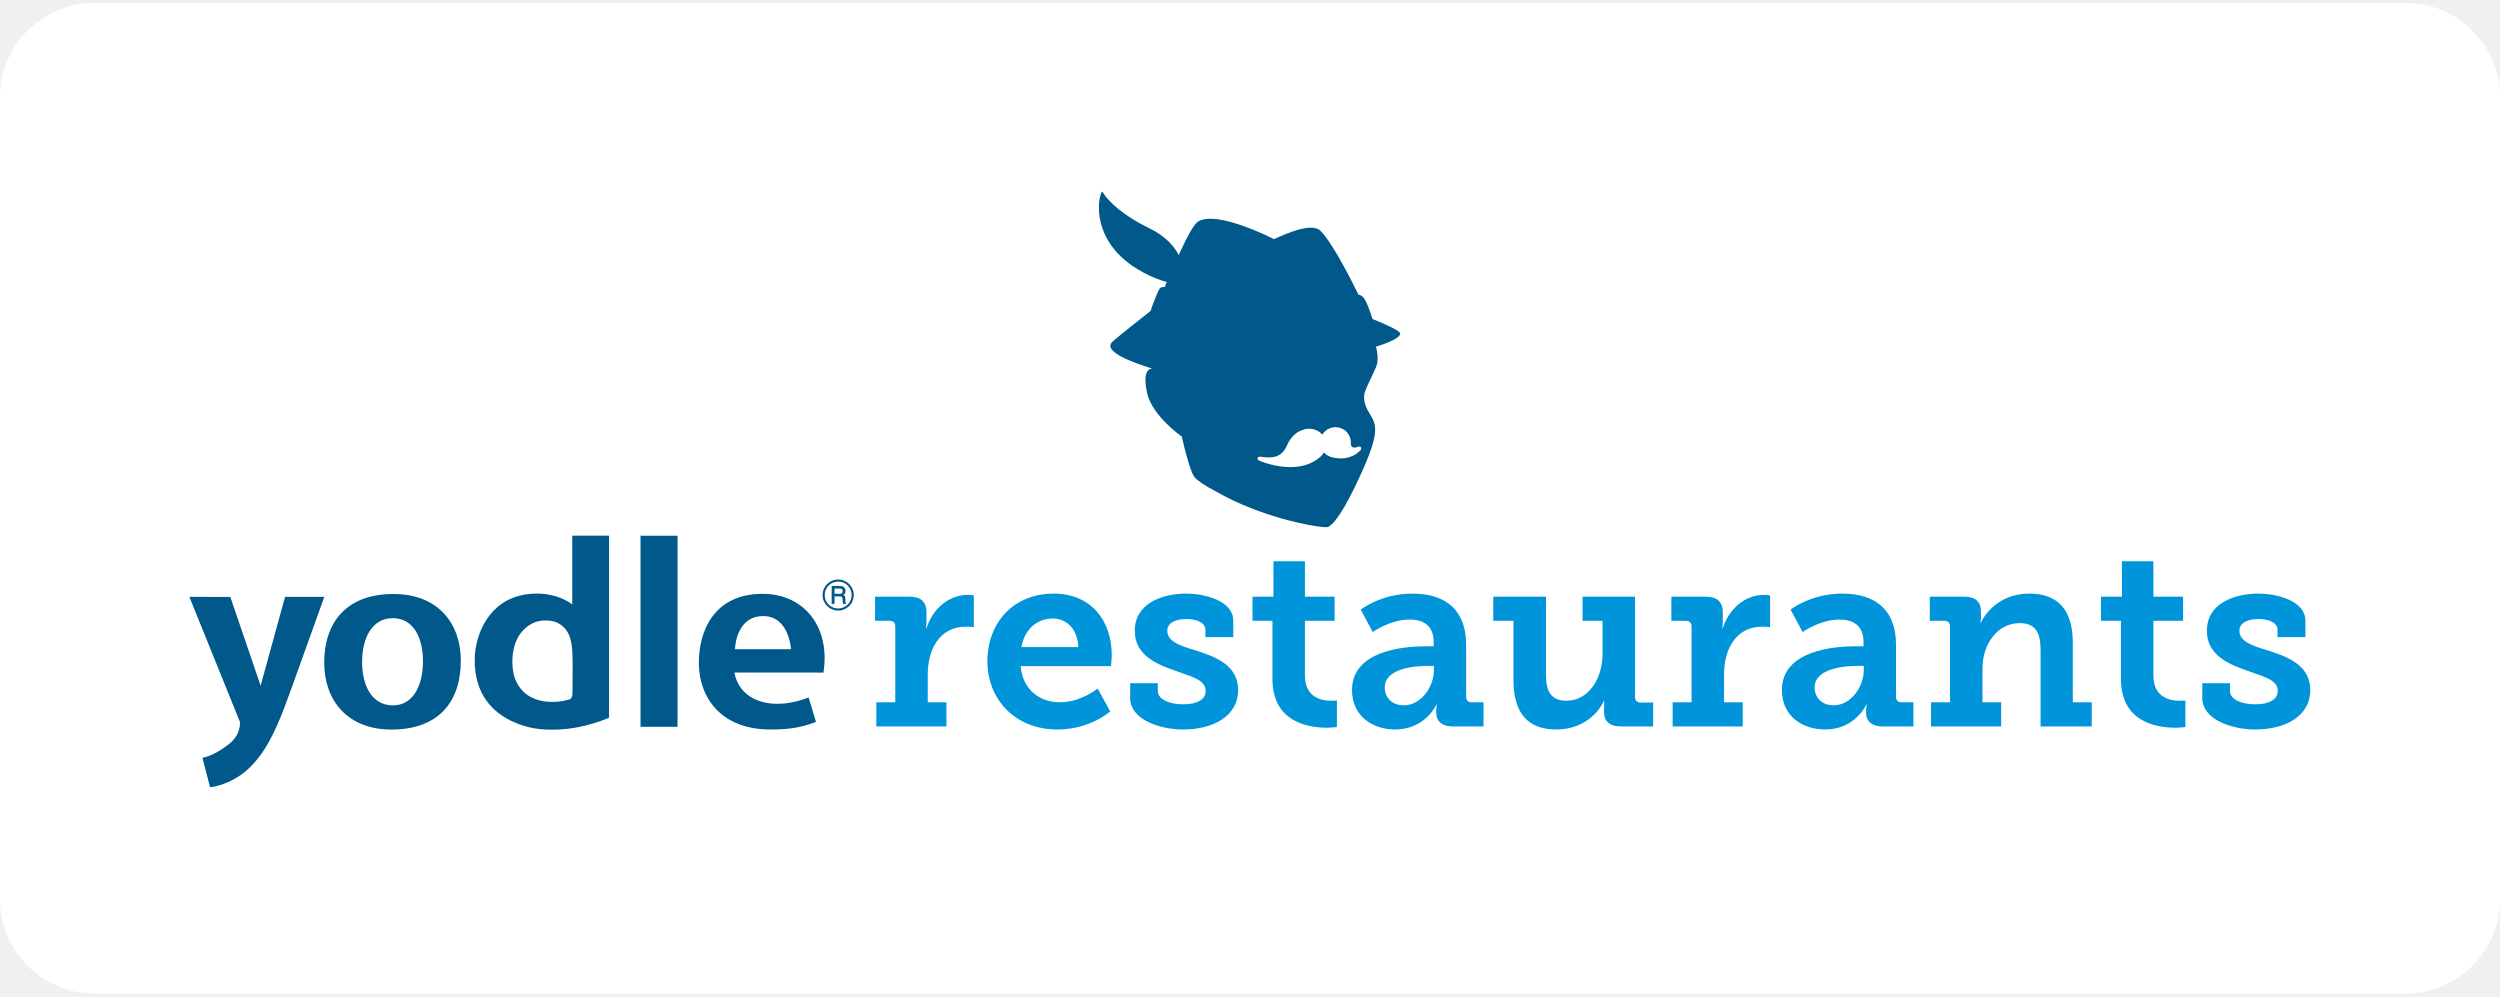
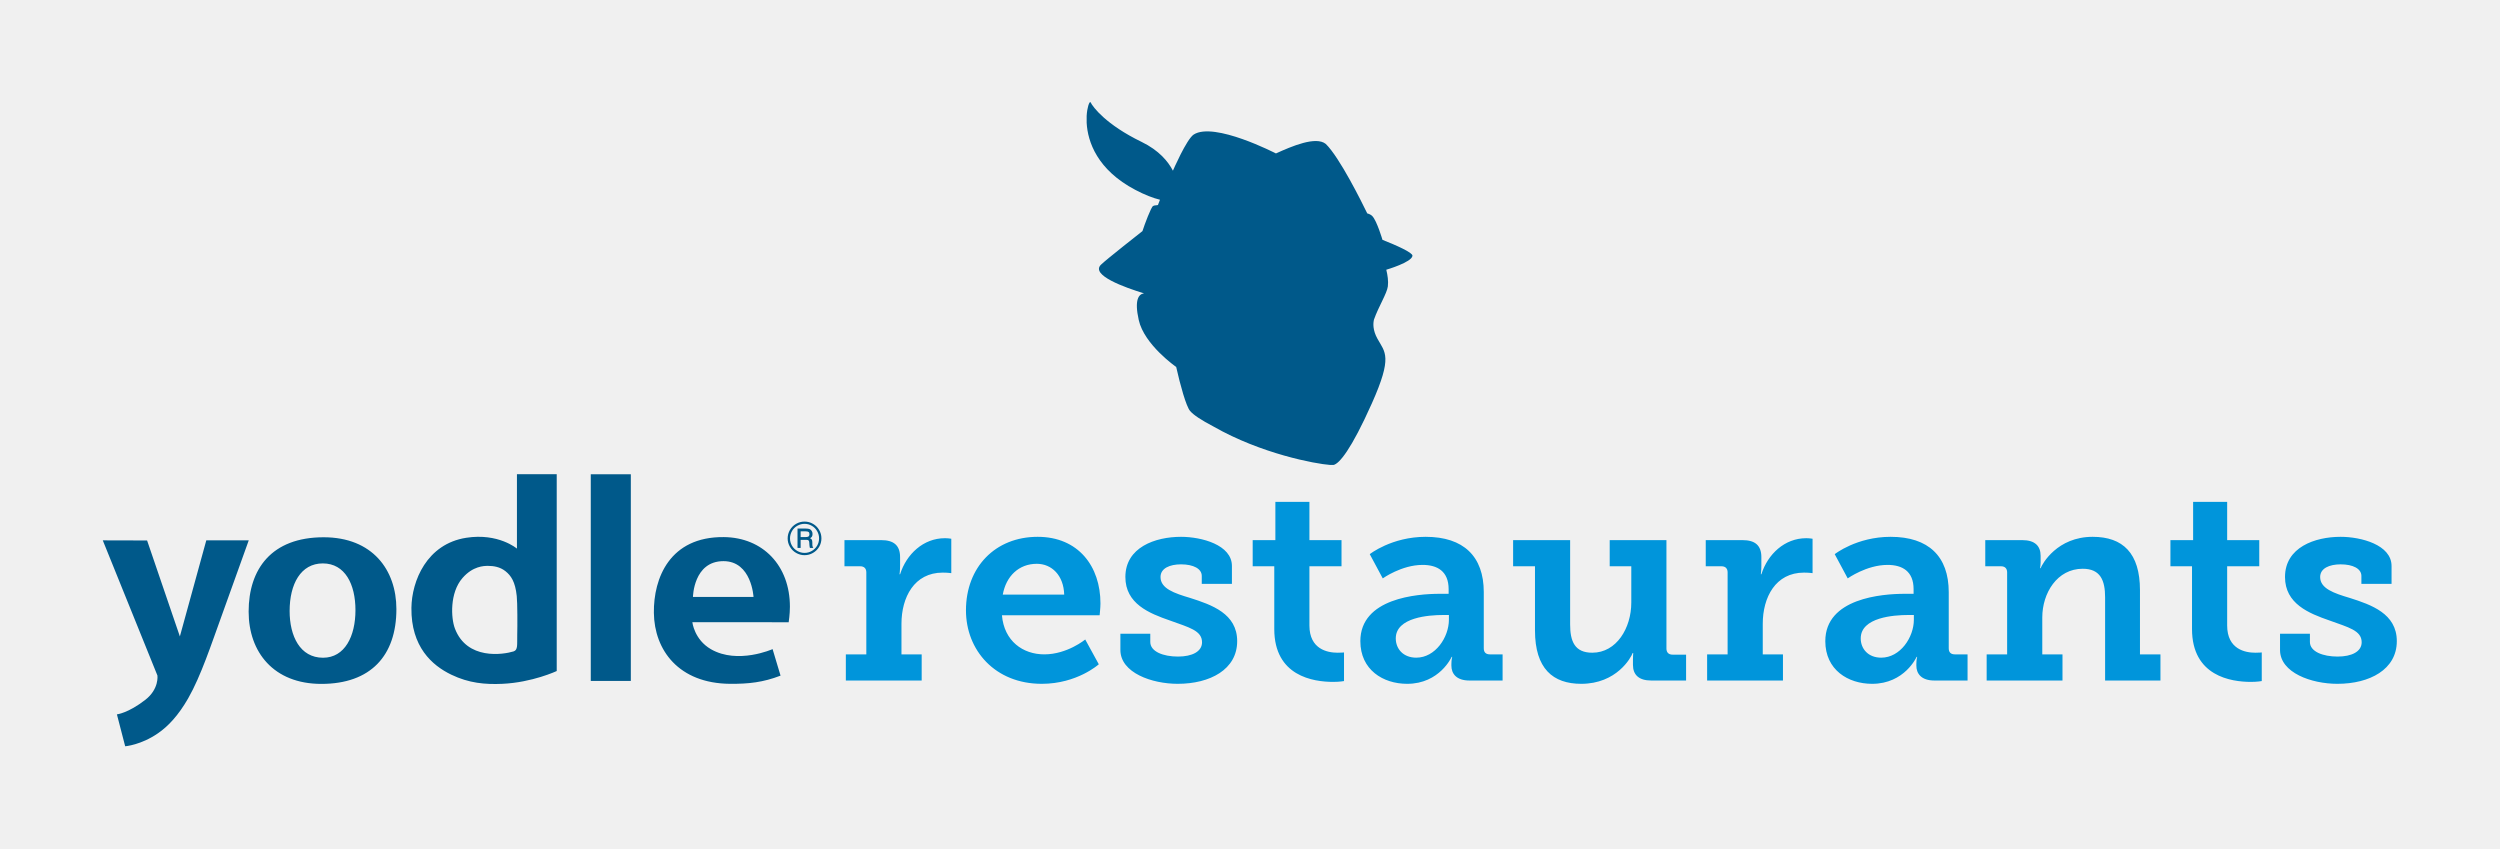
- <svg xmlns="http://www.w3.org/2000/svg" width="424px" height="169px" viewBox="0 0 424 169" version="1.1">
+ <svg xmlns="http://www.w3.org/2000/svg" width="784px" height="266px" viewBox="0 0 784 266" version="1.1">
  <defs />
  <g id="Page-1" stroke="none" stroke-width="1" fill="none" fill-rule="evenodd">
-     <g id="Group-2">
-       <rect id="Rectangle" fill="#FFFFFF" x="0" y="0.5" width="424" height="168" rx="16" />
-       <g id="yodlerestaurants-logo" transform="translate(32, 32.5)">
-         <g id="Page-1">
-           <g id="yr-logo">
-             <rect id="bg" x="0" y="0" width="360" height="104" />
-             <g id="Group">
-               <path d="M116.628,86.605 L119.84,86.605 L119.84,73.741 C119.84,73.137 119.493,72.792 118.885,72.792 L116.412,72.792 L116.412,68.691 L122.183,68.691 C124.136,68.691 125.134,69.512 125.134,71.368 L125.134,72.662 C125.134,73.483 125.047,74.044 125.047,74.044 L125.134,74.044 C126.132,70.893 128.779,68.389 132.164,68.389 C132.684,68.389 133.162,68.476 133.162,68.476 L133.162,73.871 C133.162,73.871 132.598,73.785 131.817,73.785 C127.347,73.785 125.35,77.67 125.35,81.814 L125.35,86.605 L128.518,86.605 L128.518,90.705 L116.628,90.705 L116.628,86.605 L116.628,86.605 Z M146.701,68.174 C153.08,68.174 156.552,72.792 156.552,78.619 C156.552,79.267 156.422,80.476 156.422,80.476 L141.103,80.476 C141.451,84.533 144.402,86.605 147.743,86.605 C151.344,86.605 154.165,84.274 154.165,84.274 L156.291,88.158 C156.291,88.158 152.907,91.223 147.352,91.223 C140.019,91.223 135.462,85.957 135.462,79.698 C135.462,72.922 140.062,68.174 146.701,68.174 C146.701,68.174 140.062,68.174 146.701,68.174 L146.701,68.174 Z M150.867,77.238 C150.781,74.217 148.914,72.404 146.571,72.404 C143.751,72.404 141.754,74.346 141.234,77.238 L150.867,77.238 L150.867,77.238 Z M159.678,83.367 L164.364,83.367 L164.364,84.662 C164.364,86.173 166.404,86.95 168.704,86.95 C170.917,86.95 172.479,86.173 172.479,84.706 C172.479,82.85 170.396,82.375 167.445,81.295 C164.191,80.173 160.458,78.663 160.458,74.475 C160.458,69.814 165.145,68.174 169.181,68.174 C172.392,68.174 177.165,69.425 177.165,72.749 L177.165,75.554 L172.435,75.554 L172.435,74.303 C172.435,73.181 171.134,72.49 169.181,72.49 C167.445,72.49 165.97,73.094 165.97,74.475 C165.97,76.288 168.14,77.022 170.613,77.756 C173.997,78.835 177.99,80.216 177.99,84.533 C177.99,88.979 173.737,91.223 168.66,91.223 C164.625,91.223 159.678,89.497 159.678,85.914 L159.678,83.367 L159.678,83.367 Z M183.806,72.792 L180.421,72.792 L180.421,68.691 L183.979,68.691 L183.979,62.692 L189.317,62.692 L189.317,68.691 L194.351,68.691 L194.351,72.792 L189.317,72.792 L189.317,82.072 C189.317,85.828 192.181,86.346 193.743,86.346 C194.351,86.346 194.741,86.303 194.741,86.303 L194.741,90.792 C194.741,90.792 194.047,90.921 193.049,90.921 C189.924,90.921 183.806,90.015 183.806,82.634 L183.806,72.792 L183.806,72.792 Z M209.757,77.109 L211.145,77.109 L211.145,76.375 C211.145,73.569 209.366,72.577 207.066,72.577 C203.768,72.577 200.817,74.691 200.817,74.691 L198.777,70.893 C198.777,70.893 202.206,68.174 207.543,68.174 C213.488,68.174 216.656,71.238 216.656,76.85 L216.656,85.655 C216.656,86.303 217.003,86.605 217.611,86.605 L219.607,86.605 L219.607,90.705 L214.399,90.705 C212.36,90.705 211.579,89.626 211.579,88.374 L211.579,88.115 C211.579,87.425 211.709,86.993 211.709,86.993 L211.622,86.993 C211.622,86.993 209.757,91.223 204.636,91.223 C200.86,91.223 197.302,89.022 197.302,84.533 C197.302,77.799 206.198,77.109 209.757,77.109 C209.757,77.109 206.198,77.109 209.757,77.109 L209.757,77.109 Z M206.068,87.123 C209.062,87.123 211.189,83.929 211.189,81.166 L211.189,80.432 L210.277,80.432 C208.107,80.432 202.857,80.778 202.857,84.101 C202.857,85.741 204.028,87.123 206.068,87.123 L206.068,87.123 Z M224.685,72.792 L221.257,72.792 L221.257,68.691 L230.196,68.691 L230.196,81.9 C230.196,84.533 230.891,86.346 233.668,86.346 C237.487,86.346 239.787,82.461 239.787,78.49 L239.787,72.792 L236.402,72.792 L236.402,68.691 L245.298,68.691 L245.298,85.698 C245.298,86.303 245.645,86.648 246.252,86.648 L248.378,86.648 L248.378,90.705 L242.911,90.705 C240.958,90.705 240.047,89.799 240.047,88.245 L240.047,87.425 C240.047,86.864 240.09,86.389 240.09,86.389 L240.003,86.389 C239.743,87.123 237.487,91.223 231.932,91.223 C227.506,91.223 224.685,88.849 224.685,82.85 L224.685,72.792 L224.685,72.792 Z M251.677,86.605 L254.889,86.605 L254.889,73.741 C254.889,73.137 254.541,72.792 253.934,72.792 L251.461,72.792 L251.461,68.691 L257.232,68.691 C259.185,68.691 260.183,69.512 260.183,71.368 L260.183,72.662 C260.183,73.483 260.096,74.044 260.096,74.044 L260.183,74.044 C261.181,70.893 263.828,68.389 267.212,68.389 C267.734,68.389 268.211,68.476 268.211,68.476 L268.211,73.871 C268.211,73.871 267.647,73.785 266.866,73.785 C262.396,73.785 260.4,77.67 260.4,81.814 L260.4,86.605 L263.568,86.605 L263.568,90.705 L251.677,90.705 L251.677,86.605 L251.677,86.605 Z M282.662,77.109 L284.051,77.109 L284.051,76.375 C284.051,73.569 282.272,72.577 279.972,72.577 C276.674,72.577 273.723,74.691 273.723,74.691 L271.683,70.893 C271.683,70.893 275.111,68.174 280.449,68.174 C286.394,68.174 289.562,71.238 289.562,76.85 L289.562,85.655 C289.562,86.303 289.909,86.605 290.516,86.605 L292.513,86.605 L292.513,90.705 L287.305,90.705 C285.266,90.705 284.485,89.626 284.485,88.374 L284.485,88.115 C284.485,87.425 284.615,86.993 284.615,86.993 L284.528,86.993 C284.528,86.993 282.662,91.223 277.542,91.223 C273.766,91.223 270.208,89.022 270.208,84.533 C270.208,77.799 279.104,77.109 282.662,77.109 C282.662,77.109 279.104,77.109 282.662,77.109 L282.662,77.109 Z M278.973,87.123 C281.968,87.123 284.094,83.929 284.094,81.166 L284.094,80.432 L283.183,80.432 C281.013,80.432 275.762,80.778 275.762,84.101 C275.762,85.741 276.934,87.123 278.973,87.123 L278.973,87.123 Z M295.507,86.605 L298.718,86.605 L298.718,73.741 C298.718,73.137 298.371,72.792 297.764,72.792 L295.291,72.792 L295.291,68.691 L301.105,68.691 C303.058,68.691 303.969,69.598 303.969,71.152 L303.969,72.145 C303.969,72.619 303.882,73.094 303.882,73.094 L303.969,73.094 C304.23,72.404 306.573,68.174 312.127,68.174 C316.858,68.174 319.548,70.72 319.548,76.547 L319.548,86.605 L322.759,86.605 L322.759,90.705 L314.08,90.705 L314.08,77.67 C314.08,74.994 313.343,73.181 310.565,73.181 C306.573,73.181 304.23,76.979 304.23,80.821 L304.23,86.605 L307.398,86.605 L307.398,90.705 L295.507,90.705 L295.507,86.605 L295.507,86.605 Z M327.708,72.792 L324.323,72.792 L324.323,68.691 L327.881,68.691 L327.881,62.692 L333.219,62.692 L333.219,68.691 L338.252,68.691 L338.252,72.792 L333.219,72.792 L333.219,82.072 C333.219,85.828 336.083,86.346 337.645,86.346 C338.252,86.346 338.643,86.303 338.643,86.303 L338.643,90.792 C338.643,90.792 337.948,90.921 336.951,90.921 C333.826,90.921 327.708,90.015 327.708,82.634 L327.708,72.792 L327.708,72.792 Z M341.508,83.367 L346.195,83.367 L346.195,84.662 C346.195,86.173 348.234,86.95 350.534,86.95 C352.747,86.95 354.309,86.173 354.309,84.706 C354.309,82.85 352.226,82.375 349.276,81.295 C346.021,80.173 342.289,78.663 342.289,74.475 C342.289,69.814 346.976,68.174 351.011,68.174 C354.223,68.174 358.996,69.425 358.996,72.749 L358.996,75.554 L354.266,75.554 L354.266,74.303 C354.266,73.181 352.964,72.49 351.011,72.49 C349.276,72.49 347.801,73.094 347.801,74.475 C347.801,76.288 349.97,77.022 352.444,77.756 C355.828,78.835 359.82,80.216 359.82,84.533 C359.82,88.979 355.568,91.223 350.491,91.223 C346.455,91.223 341.508,89.497 341.508,85.914 L341.508,83.367 L341.508,83.367 Z" id="restaraurants" fill="#0095DB" />
-               <path d="M110.746,68.137 C110.662,68.189 110.51,68.214 110.283,68.214 L109.539,68.214 L109.539,67.315 L110.314,67.315 C110.547,67.315 110.708,67.352 110.791,67.419 C110.884,67.495 110.919,67.608 110.919,67.762 C110.919,67.938 110.863,68.063 110.746,68.137 L110.746,68.137 L110.746,68.137 Z M111.483,69.835 C111.41,69.728 111.375,69.591 111.375,69.43 L111.375,69.09 C111.375,68.87 111.348,68.724 111.301,68.633 C111.256,68.543 111.161,68.468 111.022,68.4 C111.176,68.301 111.274,68.21 111.321,68.128 C111.377,68.015 111.405,67.886 111.405,67.729 C111.405,67.549 111.366,67.392 111.28,67.26 C111.199,67.123 111.095,67.029 110.963,66.969 C110.836,66.911 110.622,66.878 110.323,66.878 L109.051,66.878 L109.051,69.916 L109.539,69.916 L109.539,68.648 L110.296,68.648 C110.489,68.648 110.612,68.657 110.682,68.679 C110.746,68.706 110.791,68.745 110.829,68.803 C110.863,68.86 110.884,68.958 110.893,69.091 L110.917,69.468 C110.931,69.638 110.955,69.787 110.993,69.916 L111.528,69.916 L111.483,69.835 L111.483,69.835 L111.483,69.835 Z M112.131,69.555 C111.927,69.906 111.648,70.184 111.297,70.386 C110.94,70.592 110.559,70.695 110.16,70.695 C109.756,70.695 109.374,70.592 109.016,70.388 C108.664,70.184 108.38,69.909 108.177,69.555 C107.976,69.206 107.874,68.829 107.874,68.425 C107.874,68.015 107.976,67.638 108.177,67.28 C108.38,66.925 108.664,66.646 109.016,66.445 C109.374,66.241 109.756,66.137 110.16,66.137 C110.566,66.137 110.94,66.241 111.297,66.445 C111.644,66.646 111.923,66.925 112.124,67.28 C112.333,67.638 112.432,68.012 112.432,68.413 C112.432,68.825 112.333,69.204 112.131,69.555 L112.131,69.555 L112.131,69.555 Z M112.442,67.1 C112.202,66.688 111.883,66.369 111.473,66.136 C111.069,65.899 110.625,65.784 110.152,65.784 C109.686,65.784 109.237,65.899 108.83,66.136 C108.425,66.369 108.099,66.693 107.859,67.103 C107.621,67.518 107.504,67.957 107.504,68.428 C107.504,68.891 107.621,69.328 107.859,69.736 C108.099,70.141 108.425,70.464 108.835,70.699 C109.241,70.935 109.686,71.053 110.152,71.053 C110.625,71.053 111.066,70.935 111.475,70.698 C111.885,70.46 112.212,70.139 112.449,69.733 C112.686,69.328 112.799,68.887 112.799,68.413 C112.799,67.949 112.686,67.513 112.442,67.1 L112.442,67.1 Z M92.656,77.602 C92.656,77.602 92.727,71.988 97.441,71.988 C101.865,71.988 102.152,77.602 102.152,77.602 L92.656,77.602 L92.656,77.602 Z M107.858,79.153 C107.87,72.661 103.596,68.275 97.502,68.216 C89.015,68.132 86.462,74.654 86.527,80.084 C86.595,85.953 90.433,91.153 98.46,91.223 C101.378,91.244 103.646,90.997 106.389,89.941 L105.142,85.781 C105.142,85.781 99.688,88.213 95.489,85.805 C92.855,84.292 92.56,81.56 92.56,81.56 L107.664,81.568 C107.664,81.568 107.858,80.305 107.858,79.153 L107.858,79.153 Z M76.632,58.362 L82.914,58.362 L82.914,90.768 L76.632,90.768 L76.632,58.362 L76.632,58.362 Z M65.102,83.641 C65.069,85.05 65.237,85.92 64.529,86.141 C62.881,86.654 57.211,87.517 55.329,82.553 C54.709,80.92 54.495,76.952 56.521,74.63 C58.137,72.77 59.865,72.729 60.509,72.729 C61.386,72.729 62.398,72.883 63.253,73.56 C64.134,74.262 64.795,75.219 65.026,77.459 C65.141,78.558 65.138,82.121 65.102,83.641 L65.102,83.641 Z M65.055,58.352 L65.055,70.023 C65.055,70.023 62.154,67.536 57.103,68.324 C50.919,69.292 48.558,75.086 48.51,79.335 C48.451,85.403 51.721,88.326 54.767,89.791 C57.53,91.123 60.087,91.346 62.765,91.224 C67.471,91.013 71.294,89.218 71.294,89.218 L71.294,58.352 L65.055,58.352 L65.055,58.352 Z M34.652,87.133 C31.052,87.133 29.413,83.75 29.413,79.803 C29.413,75.581 31.157,72.343 34.619,72.343 C38.103,72.343 39.735,75.607 39.735,79.674 C39.735,83.758 38.069,87.133 34.652,87.133 L34.652,87.133 Z M34.748,68.244 C26.577,68.244 22.986,73.23 22.986,79.902 C22.986,86.247 26.907,91.235 34.386,91.235 C42.125,91.235 46.154,86.807 46.154,79.508 C46.154,73.363 42.401,68.244 34.748,68.244 L34.748,68.244 Z M3.628,101.015 L2.331,96.013 C2.331,96.013 4.083,95.837 6.794,93.725 C8.975,92.027 8.686,89.923 8.686,89.923 L0.116,68.727 L7.065,68.745 L12.204,83.794 L16.347,68.727 L23.003,68.727 C23.003,68.727 21.07,74.158 18.72,80.656 C17.146,84.978 15.518,89.98 13.505,93.5 C11.989,96.151 10.386,97.866 8.779,98.973 C6.093,100.831 3.628,101.015 3.628,101.015 L3.628,101.015 Z" id="yodle" fill="#00598A" />
-               <path d="M193.104,56.903 C193.106,56.902 193.108,56.902 193.11,56.901 C193.991,56.693 195.841,54.572 199.116,47.229 C202.39,39.885 201.182,39.27 199.987,37.121 C199.228,35.75 199.295,34.687 199.444,34.096 C200.166,32.055 201.473,30.016 201.617,28.899 C201.721,28.072 201.571,27.11 201.37,26.293 C201.371,26.293 205.388,25.122 205.474,24.105 C205.519,23.607 202.98,22.483 200.771,21.605 C200.771,21.605 199.901,18.639 199.178,17.883 C198.977,17.672 198.688,17.542 198.386,17.462 C197.527,15.696 194.057,8.689 191.887,6.572 C190.333,5.304 186.514,6.947 184.067,8.06 C184.067,8.06 174.368,3.042 171.175,5.094 C170.055,5.815 167.914,10.765 167.914,10.765 C167.167,9.324 165.737,7.578 162.994,6.246 C157.396,3.527 155.362,0.778 155.002,0.042 C154.988,0.014 154.971,0 154.951,0 L154.95,2.07420063e-10 C154.79,0.001 154.46,0.854 154.387,2.184 L154.387,3.249 C154.544,6.228 156.058,10.64 162.018,13.773 C163.544,14.574 164.811,15.054 165.883,15.319 C165.68,15.835 165.564,16.151 165.564,16.151 C165.074,16.243 165.102,16.157 164.801,16.304 C164.499,16.452 163.486,19.152 163.137,20.236 C163.137,20.236 157.442,24.704 156.624,25.512 C154.966,27.15 160.394,29.085 163.382,29.997 C162.532,30.113 161.849,31.016 162.552,34.171 C163.418,38.07 168.424,41.535 168.424,41.535 L168.426,41.535 C169.069,44.405 169.984,47.698 170.601,48.433 C171.124,49.054 172.33,49.861 174.302,50.895 C181.757,55.151 190.25,56.74 192.556,56.903 L193.104,56.903 L193.104,56.903 L193.104,56.903 Z M198.525,43.227 L198.521,43.227 C198.51,43.227 198.496,43.228 198.486,43.228 C198.458,43.234 198.433,43.241 198.407,43.251 C198.15,43.349 197.928,43.402 197.741,43.409 C197.537,43.417 197.387,43.37 197.287,43.269 C197.125,43.111 197.094,42.835 197.094,42.719 C197.096,42.707 197.096,42.697 197.096,42.686 C197.099,42.68 197.099,42.678 197.099,42.676 C197.156,41.208 196.1,40.04 194.641,39.959 C194.557,39.958 194.476,39.955 194.393,39.958 C193.491,39.993 192.699,40.476 192.256,41.219 C191.807,40.673 191.142,40.322 190.351,40.237 C190.251,40.227 190.102,40.212 189.963,40.216 L189.918,40.22 L189.9,40.222 C189.332,40.242 187.382,40.51 186.276,43.042 C185.516,44.773 184.351,45.035 183.425,45.07 C182.885,45.092 182.32,45.029 181.778,44.965 L181.653,44.954 C181.636,44.95 181.618,44.95 181.601,44.95 C181.458,44.955 181.329,45.055 181.29,45.194 C181.246,45.353 181.324,45.523 181.476,45.587 C181.589,45.641 184.275,46.828 187.25,46.714 C189.157,46.641 190.745,46.045 191.969,44.946 C192.025,44.897 192.085,44.841 192.149,44.766 C192.165,44.753 192.211,44.701 192.211,44.701 C192.331,44.556 192.44,44.397 192.533,44.229 C192.847,44.587 193.257,44.855 193.721,44.999 C193.742,45.009 193.763,45.016 193.785,45.025 C194.414,45.191 195.023,45.265 195.6,45.241 C197.636,45.164 198.664,43.94 198.794,43.776 C198.846,43.717 198.876,43.634 198.874,43.549 C198.864,43.365 198.711,43.222 198.525,43.227 C198.525,43.227 198.711,43.222 198.525,43.227 L198.525,43.227 L198.525,43.227 Z" id="hans" fill="#00598A" />
-             </g>
-           </g>
-         </g>
+     <g id="yodlerestaurants-logo" fill-rule="nonzero">
+       <g id="Group" transform="translate(32, 32)">
+         <path d="M233.256,173.209 L239.679,173.209 L239.679,147.483 C239.679,146.275 238.985,145.584 237.769,145.584 L232.823,145.584 L232.823,137.383 L244.365,137.383 C248.271,137.383 250.267,139.024 250.267,142.735 L250.267,145.325 C250.267,146.966 250.094,148.088 250.094,148.088 L250.267,148.088 C252.264,141.786 257.557,136.779 264.327,136.779 C265.369,136.779 266.324,136.952 266.324,136.952 L266.324,147.742 C266.324,147.742 265.195,147.57 263.633,147.57 C254.694,147.57 250.701,155.34 250.701,163.627 L250.701,173.209 L257.037,173.209 L257.037,181.411 L233.256,181.411 L233.256,173.209 L233.256,173.209 Z M293.403,136.347 C306.161,136.347 313.103,145.584 313.103,157.238 C313.103,158.534 312.843,160.951 312.843,160.951 L282.207,160.951 C282.902,169.066 288.803,173.209 295.486,173.209 C302.689,173.209 308.33,168.548 308.33,168.548 L312.583,176.317 C312.583,176.317 305.814,182.446 294.705,182.446 C280.037,182.446 270.925,171.914 270.925,159.397 C270.925,145.844 280.125,136.347 293.403,136.347 C293.403,136.347 280.125,136.347 293.403,136.347 L293.403,136.347 Z M301.735,154.477 C301.561,148.434 297.829,144.808 293.142,144.808 C287.502,144.808 283.509,148.692 282.468,154.477 L301.735,154.477 L301.735,154.477 Z M319.355,166.735 L328.728,166.735 L328.728,169.325 C328.728,172.347 332.807,173.9 337.408,173.9 C341.834,173.9 344.958,172.347 344.958,169.411 C344.958,165.699 340.792,164.749 334.89,162.591 C328.381,160.346 320.917,157.325 320.917,148.951 C320.917,139.627 330.29,136.347 338.362,136.347 C344.785,136.347 354.331,138.851 354.331,145.498 L354.331,151.109 L344.871,151.109 L344.871,148.606 C344.871,146.361 342.268,144.98 338.362,144.98 C334.89,144.98 331.939,146.189 331.939,148.951 C331.939,152.577 336.279,154.044 341.225,155.512 C347.995,157.671 355.98,160.432 355.98,169.066 C355.98,177.957 347.475,182.446 337.32,182.446 C329.249,182.446 319.355,178.994 319.355,171.829 L319.355,166.735 L319.355,166.735 Z M367.612,145.584 L360.841,145.584 L360.841,137.383 L367.958,137.383 L367.958,125.383 L378.634,125.383 L378.634,137.383 L388.701,137.383 L388.701,145.584 L378.634,145.584 L378.634,164.144 C378.634,171.655 384.362,172.691 387.487,172.691 C388.701,172.691 389.482,172.605 389.482,172.605 L389.482,181.583 C389.482,181.583 388.093,181.842 386.097,181.842 C379.849,181.842 367.612,180.029 367.612,165.267 L367.612,145.584 L367.612,145.584 Z M419.513,154.217 L422.29,154.217 L422.29,152.75 C422.29,147.138 418.732,145.153 414.131,145.153 C407.536,145.153 401.633,149.383 401.633,149.383 L397.555,141.786 C397.555,141.786 404.411,136.347 415.087,136.347 C426.977,136.347 433.312,142.477 433.312,153.699 L433.312,171.311 C433.312,172.605 434.006,173.209 435.221,173.209 L439.214,173.209 L439.214,181.411 L428.798,181.411 C424.719,181.411 423.157,179.252 423.157,176.749 L423.157,176.231 C423.157,174.85 423.418,173.987 423.418,173.987 L423.244,173.987 C423.244,173.987 419.513,182.446 409.271,182.446 C401.721,182.446 394.605,178.044 394.605,169.066 C394.605,155.598 412.396,154.217 419.513,154.217 C419.513,154.217 412.396,154.217 419.513,154.217 L419.513,154.217 Z M412.135,174.245 C418.124,174.245 422.377,167.857 422.377,162.332 L422.377,160.865 L420.554,160.865 C416.214,160.865 405.714,161.555 405.714,168.203 C405.714,171.482 408.056,174.245 412.135,174.245 L412.135,174.245 Z M449.371,145.584 L442.514,145.584 L442.514,137.383 L460.393,137.383 L460.393,163.8 C460.393,169.066 461.781,172.691 467.336,172.691 C474.974,172.691 479.573,164.922 479.573,156.98 L479.573,145.584 L472.804,145.584 L472.804,137.383 L490.596,137.383 L490.596,171.396 C490.596,172.605 491.289,173.296 492.505,173.296 L496.757,173.296 L496.757,181.411 L485.822,181.411 C481.916,181.411 480.094,179.597 480.094,176.489 L480.094,174.85 C480.094,173.727 480.181,172.778 480.181,172.778 L480.007,172.778 C479.486,174.245 474.974,182.446 463.865,182.446 C455.012,182.446 449.371,177.698 449.371,165.699 L449.371,145.584 L449.371,145.584 Z M503.355,173.209 L509.778,173.209 L509.778,147.483 C509.778,146.275 509.083,145.584 507.869,145.584 L502.921,145.584 L502.921,137.383 L514.464,137.383 C518.37,137.383 520.366,139.024 520.366,142.735 L520.366,145.325 C520.366,146.966 520.192,148.088 520.192,148.088 L520.366,148.088 C522.362,141.786 527.656,136.779 534.425,136.779 C535.467,136.779 536.422,136.952 536.422,136.952 L536.422,147.742 C536.422,147.742 535.293,147.57 533.732,147.57 C524.792,147.57 520.8,155.34 520.8,163.627 L520.8,173.209 L527.135,173.209 L527.135,181.411 L503.355,181.411 L503.355,173.209 L503.355,173.209 Z M565.325,154.217 L568.101,154.217 L568.101,152.75 C568.101,147.138 564.544,145.153 559.943,145.153 C553.348,145.153 547.445,149.383 547.445,149.383 L543.367,141.786 C543.367,141.786 550.223,136.347 560.898,136.347 C572.788,136.347 579.124,142.477 579.124,153.699 L579.124,171.311 C579.124,172.605 579.818,173.209 581.033,173.209 L585.025,173.209 L585.025,181.411 L574.611,181.411 C570.531,181.411 568.969,179.252 568.969,176.749 L568.969,176.231 C568.969,174.85 569.23,173.987 569.23,173.987 L569.056,173.987 C569.056,173.987 565.325,182.446 555.083,182.446 C547.532,182.446 540.415,178.044 540.415,169.066 C540.415,155.598 558.208,154.217 565.325,154.217 C565.325,154.217 558.208,154.217 565.325,154.217 L565.325,154.217 Z M557.947,174.245 C563.936,174.245 568.188,167.857 568.188,162.332 L568.188,160.865 L566.366,160.865 C562.026,160.865 551.525,161.555 551.525,168.203 C551.525,171.482 553.868,174.245 557.947,174.245 L557.947,174.245 Z M591.015,173.209 L597.437,173.209 L597.437,147.483 C597.437,146.275 596.743,145.584 595.528,145.584 L590.581,145.584 L590.581,137.383 L602.211,137.383 C606.117,137.383 607.938,139.196 607.938,142.303 L607.938,144.29 C607.938,145.239 607.765,146.189 607.765,146.189 L607.938,146.189 C608.459,144.808 613.146,136.347 624.255,136.347 C633.715,136.347 639.096,141.44 639.096,153.095 L639.096,173.209 L645.518,173.209 L645.518,181.411 L628.161,181.411 L628.161,155.34 C628.161,149.987 626.685,146.361 621.131,146.361 C613.146,146.361 608.459,153.959 608.459,161.642 L608.459,173.209 L614.795,173.209 L614.795,181.411 L591.015,181.411 L591.015,173.209 L591.015,173.209 Z M655.415,145.584 L648.645,145.584 L648.645,137.383 L655.763,137.383 L655.763,125.383 L666.438,125.383 L666.438,137.383 L676.505,137.383 L676.505,145.584 L666.438,145.584 L666.438,164.144 C666.438,171.655 672.166,172.691 675.29,172.691 C676.505,172.691 677.286,172.605 677.286,172.605 L677.286,181.583 C677.286,181.583 675.897,181.842 673.901,181.842 C667.652,181.842 655.415,180.029 655.415,165.267 L655.415,145.584 L655.415,145.584 Z M683.017,166.735 L692.389,166.735 L692.389,169.325 C692.389,172.347 696.468,173.9 701.068,173.9 C705.494,173.9 708.619,172.347 708.619,169.411 C708.619,165.699 704.453,164.749 698.551,162.591 C692.043,160.346 684.578,157.325 684.578,148.951 C684.578,139.627 693.952,136.347 702.022,136.347 C708.445,136.347 717.992,138.851 717.992,145.498 L717.992,151.109 L708.533,151.109 L708.533,148.606 C708.533,146.361 705.929,144.98 702.022,144.98 C698.551,144.98 695.601,146.189 695.601,148.951 C695.601,152.577 699.94,154.044 704.887,155.512 C711.656,157.671 719.641,160.432 719.641,169.066 C719.641,177.957 711.136,182.446 700.982,182.446 C692.91,182.446 683.017,178.994 683.017,171.829 L683.017,166.735 L683.017,166.735 Z" id="restaraurants" fill="#0095DB" />
+         <path d="M221.492,136.273 C221.324,136.379 221.02,136.427 220.567,136.427 L219.078,136.427 L219.078,134.631 L220.629,134.631 C221.095,134.631 221.417,134.704 221.583,134.838 C221.767,134.991 221.838,135.216 221.838,135.523 C221.838,135.875 221.726,136.126 221.492,136.273 L221.492,136.273 L221.492,136.273 Z M222.965,139.67 C222.819,139.455 222.75,139.183 222.75,138.861 L222.75,138.179 C222.75,137.74 222.695,137.448 222.601,137.266 C222.512,137.086 222.322,136.935 222.045,136.801 C222.352,136.603 222.548,136.421 222.642,136.256 C222.754,136.03 222.809,135.773 222.809,135.457 C222.809,135.099 222.733,134.785 222.56,134.519 C222.397,134.246 222.191,134.059 221.926,133.937 C221.672,133.822 221.245,133.755 220.646,133.755 L218.102,133.755 L218.102,139.831 L219.078,139.831 L219.078,137.296 L220.593,137.296 C220.977,137.296 221.224,137.314 221.365,137.359 C221.492,137.412 221.583,137.491 221.658,137.606 C221.726,137.721 221.767,137.916 221.786,138.182 L221.834,138.936 C221.862,139.275 221.91,139.575 221.985,139.831 L223.057,139.831 L222.965,139.67 L222.965,139.67 L222.965,139.67 Z M224.262,139.111 C223.854,139.811 223.295,140.368 222.595,140.773 C221.88,141.184 221.118,141.391 220.319,141.391 C219.513,141.391 218.747,141.184 218.032,140.776 C217.327,140.368 216.759,139.818 216.354,139.111 C215.952,138.412 215.748,137.659 215.748,136.849 C215.748,136.03 215.952,135.277 216.354,134.559 C216.759,133.85 217.327,133.292 218.032,132.891 C218.747,132.482 219.513,132.274 220.319,132.274 C221.132,132.274 221.88,132.482 222.595,132.891 C223.289,133.292 223.846,133.85 224.248,134.559 C224.666,135.277 224.863,136.023 224.863,136.826 C224.863,137.649 224.666,138.409 224.262,139.111 L224.262,139.111 L224.262,139.111 Z M224.884,134.201 C224.404,133.377 223.766,132.738 222.946,132.272 C222.138,131.798 221.251,131.568 220.305,131.568 C219.373,131.568 218.475,131.798 217.659,132.272 C216.851,132.738 216.199,133.387 215.719,134.206 C215.243,135.036 215.007,135.914 215.007,136.856 C215.007,137.782 215.243,138.655 215.719,139.472 C216.199,140.282 216.851,140.927 217.671,141.397 C218.482,141.87 219.373,142.106 220.305,142.106 C221.251,142.106 222.133,141.87 222.951,141.395 C223.769,140.921 224.424,140.279 224.898,139.466 C225.371,138.655 225.599,137.774 225.599,136.826 C225.599,135.898 225.371,135.026 224.884,134.201 L224.884,134.201 Z M185.312,155.205 C185.312,155.205 185.455,143.975 194.882,143.975 C203.729,143.975 204.304,155.205 204.304,155.205 L185.312,155.205 L185.312,155.205 Z M215.715,158.305 C215.739,145.323 207.193,136.55 195.004,136.431 C178.03,136.264 172.925,149.307 173.054,160.167 C173.19,171.906 180.866,182.306 196.919,182.446 C202.756,182.488 207.292,181.994 212.779,179.883 L210.284,171.563 C210.284,171.563 199.377,176.426 190.979,171.61 C185.71,168.583 185.12,163.119 185.12,163.119 L215.328,163.135 C215.328,163.135 215.715,160.61 215.715,158.305 L215.715,158.305 Z M153.265,116.723 L165.827,116.723 L165.827,181.535 L153.265,181.535 L153.265,116.723 L153.265,116.723 Z M130.204,167.282 C130.137,170.1 130.475,171.841 129.058,172.281 C125.762,173.309 114.422,175.034 110.658,165.107 C109.418,161.839 108.991,153.904 113.043,149.26 C116.274,145.541 119.731,145.459 121.017,145.459 C122.771,145.459 124.797,145.766 126.507,147.121 C128.267,148.523 129.589,150.438 130.051,154.918 C130.283,157.117 130.276,164.241 130.204,167.282 L130.204,167.282 Z M130.111,116.704 L130.111,140.045 C130.111,140.045 124.307,135.072 114.205,136.648 C101.838,138.584 97.116,150.172 97.02,158.67 C96.901,170.807 103.442,176.653 109.534,179.582 C115.06,182.247 120.173,182.692 125.53,182.449 C134.942,182.025 142.588,178.437 142.588,178.437 L142.588,116.704 L130.111,116.704 L130.111,116.704 Z M69.304,174.266 C62.105,174.266 58.826,167.5 58.826,159.606 C58.826,151.163 62.313,144.686 69.237,144.686 C76.206,144.686 79.471,151.215 79.471,159.349 C79.471,167.515 76.139,174.266 69.304,174.266 L69.304,174.266 Z M69.496,136.487 C53.154,136.487 45.971,146.46 45.971,159.804 C45.971,172.493 53.814,182.471 68.771,182.471 C84.249,182.471 92.309,173.614 92.309,159.016 C92.309,146.727 84.801,136.487 69.496,136.487 L69.496,136.487 Z M7.256,202.031 L4.662,192.025 C4.662,192.025 8.166,191.674 13.589,187.451 C17.95,184.054 17.371,179.846 17.371,179.846 L0.232,137.455 L14.129,137.491 L24.408,167.588 L32.694,137.455 L46.007,137.455 C46.007,137.455 42.14,148.315 37.439,161.312 C34.292,169.957 31.036,179.96 27.009,187 C23.978,192.301 20.772,195.732 17.559,197.945 C12.186,201.662 7.256,202.031 7.256,202.031 L7.256,202.031 Z" id="yodle" fill="#00598A" />
+         <path d="M386.208,113.806 C386.212,113.805 386.216,113.804 386.22,113.803 C387.981,113.387 391.682,109.145 398.233,94.458 C404.78,79.77 402.364,78.539 399.975,74.243 C398.455,71.499 398.59,69.375 398.888,68.192 C400.332,64.11 402.946,60.032 403.233,57.797 C403.441,56.145 403.143,54.219 402.739,52.586 C402.743,52.586 410.776,50.244 410.949,48.21 C411.037,47.213 405.959,44.966 401.543,43.21 C401.543,43.21 399.802,37.277 398.355,35.765 C397.954,35.345 397.375,35.084 396.771,34.925 C395.055,31.393 388.113,17.377 383.774,13.145 C380.666,10.608 373.029,13.894 368.134,16.12 C368.134,16.12 348.735,6.085 342.351,10.189 C340.11,11.631 335.827,21.529 335.827,21.529 C334.333,18.649 331.474,15.156 325.988,12.492 C314.793,7.054 310.724,1.555 310.005,0.084 C309.977,0.028 309.942,0 309.901,0 L309.9,4.14840126e-10 C309.58,0.002 308.919,1.709 308.775,4.368 L308.775,6.498 C309.088,12.457 312.116,21.281 324.036,27.545 C327.088,29.149 329.622,30.109 331.767,30.639 C331.36,31.67 331.127,32.302 331.127,32.302 C330.148,32.487 330.205,32.313 329.603,32.608 C328.999,32.904 326.972,38.303 326.274,40.473 C326.274,40.473 314.883,49.408 313.248,51.024 C309.932,54.301 320.787,58.171 326.764,59.994 C325.065,60.227 323.699,62.032 325.105,68.343 C326.836,76.14 336.848,83.07 336.848,83.07 L336.852,83.07 C338.138,88.809 339.969,95.397 341.201,96.866 C342.247,98.108 344.659,99.721 348.605,101.789 C363.514,110.302 380.5,113.479 385.113,113.806 L386.208,113.806 L386.208,113.806 L386.208,113.806 Z M397.051,86.454 L397.042,86.454 C397.021,86.454 396.992,86.456 396.973,86.456 C396.916,86.468 396.866,86.482 396.813,86.502 C396.3,86.698 395.855,86.803 395.481,86.817 C395.075,86.835 394.774,86.739 394.574,86.538 C394.249,86.223 394.187,85.67 394.187,85.438 C394.192,85.414 394.192,85.393 394.192,85.371 C394.197,85.36 394.197,85.357 394.197,85.352 C394.312,82.416 392.199,80.08 389.282,79.918 C389.114,79.915 388.952,79.911 388.787,79.917 C386.982,79.985 385.397,80.952 384.511,82.438 C383.614,81.346 382.284,80.644 380.701,80.474 C380.502,80.453 380.204,80.423 379.926,80.431 L379.836,80.441 L379.8,80.444 C378.663,80.485 374.763,81.02 372.551,86.083 C371.031,89.545 368.702,90.07 366.849,90.141 C365.769,90.184 364.641,90.059 363.556,89.93 L363.306,89.908 C363.272,89.9 363.236,89.9 363.202,89.9 C362.915,89.91 362.659,90.11 362.579,90.389 C362.493,90.706 362.648,91.046 362.952,91.174 C363.177,91.282 368.549,93.656 374.501,93.428 C378.314,93.281 381.491,92.09 383.939,89.893 C384.05,89.793 384.17,89.681 384.298,89.533 C384.33,89.506 384.422,89.402 384.422,89.402 C384.662,89.112 384.88,88.793 385.066,88.458 C385.694,89.174 386.515,89.711 387.441,89.997 C387.484,90.017 387.526,90.032 387.571,90.051 C388.829,90.382 390.046,90.529 391.2,90.482 C395.273,90.329 397.328,87.88 397.588,87.551 C397.693,87.433 397.753,87.267 397.748,87.098 C397.728,86.731 397.422,86.443 397.051,86.454 C397.051,86.454 397.422,86.443 397.051,86.454 L397.051,86.454 L397.051,86.454 Z" id="hans" fill="#00598A" />
      </g>
    </g>
  </g>
</svg>
